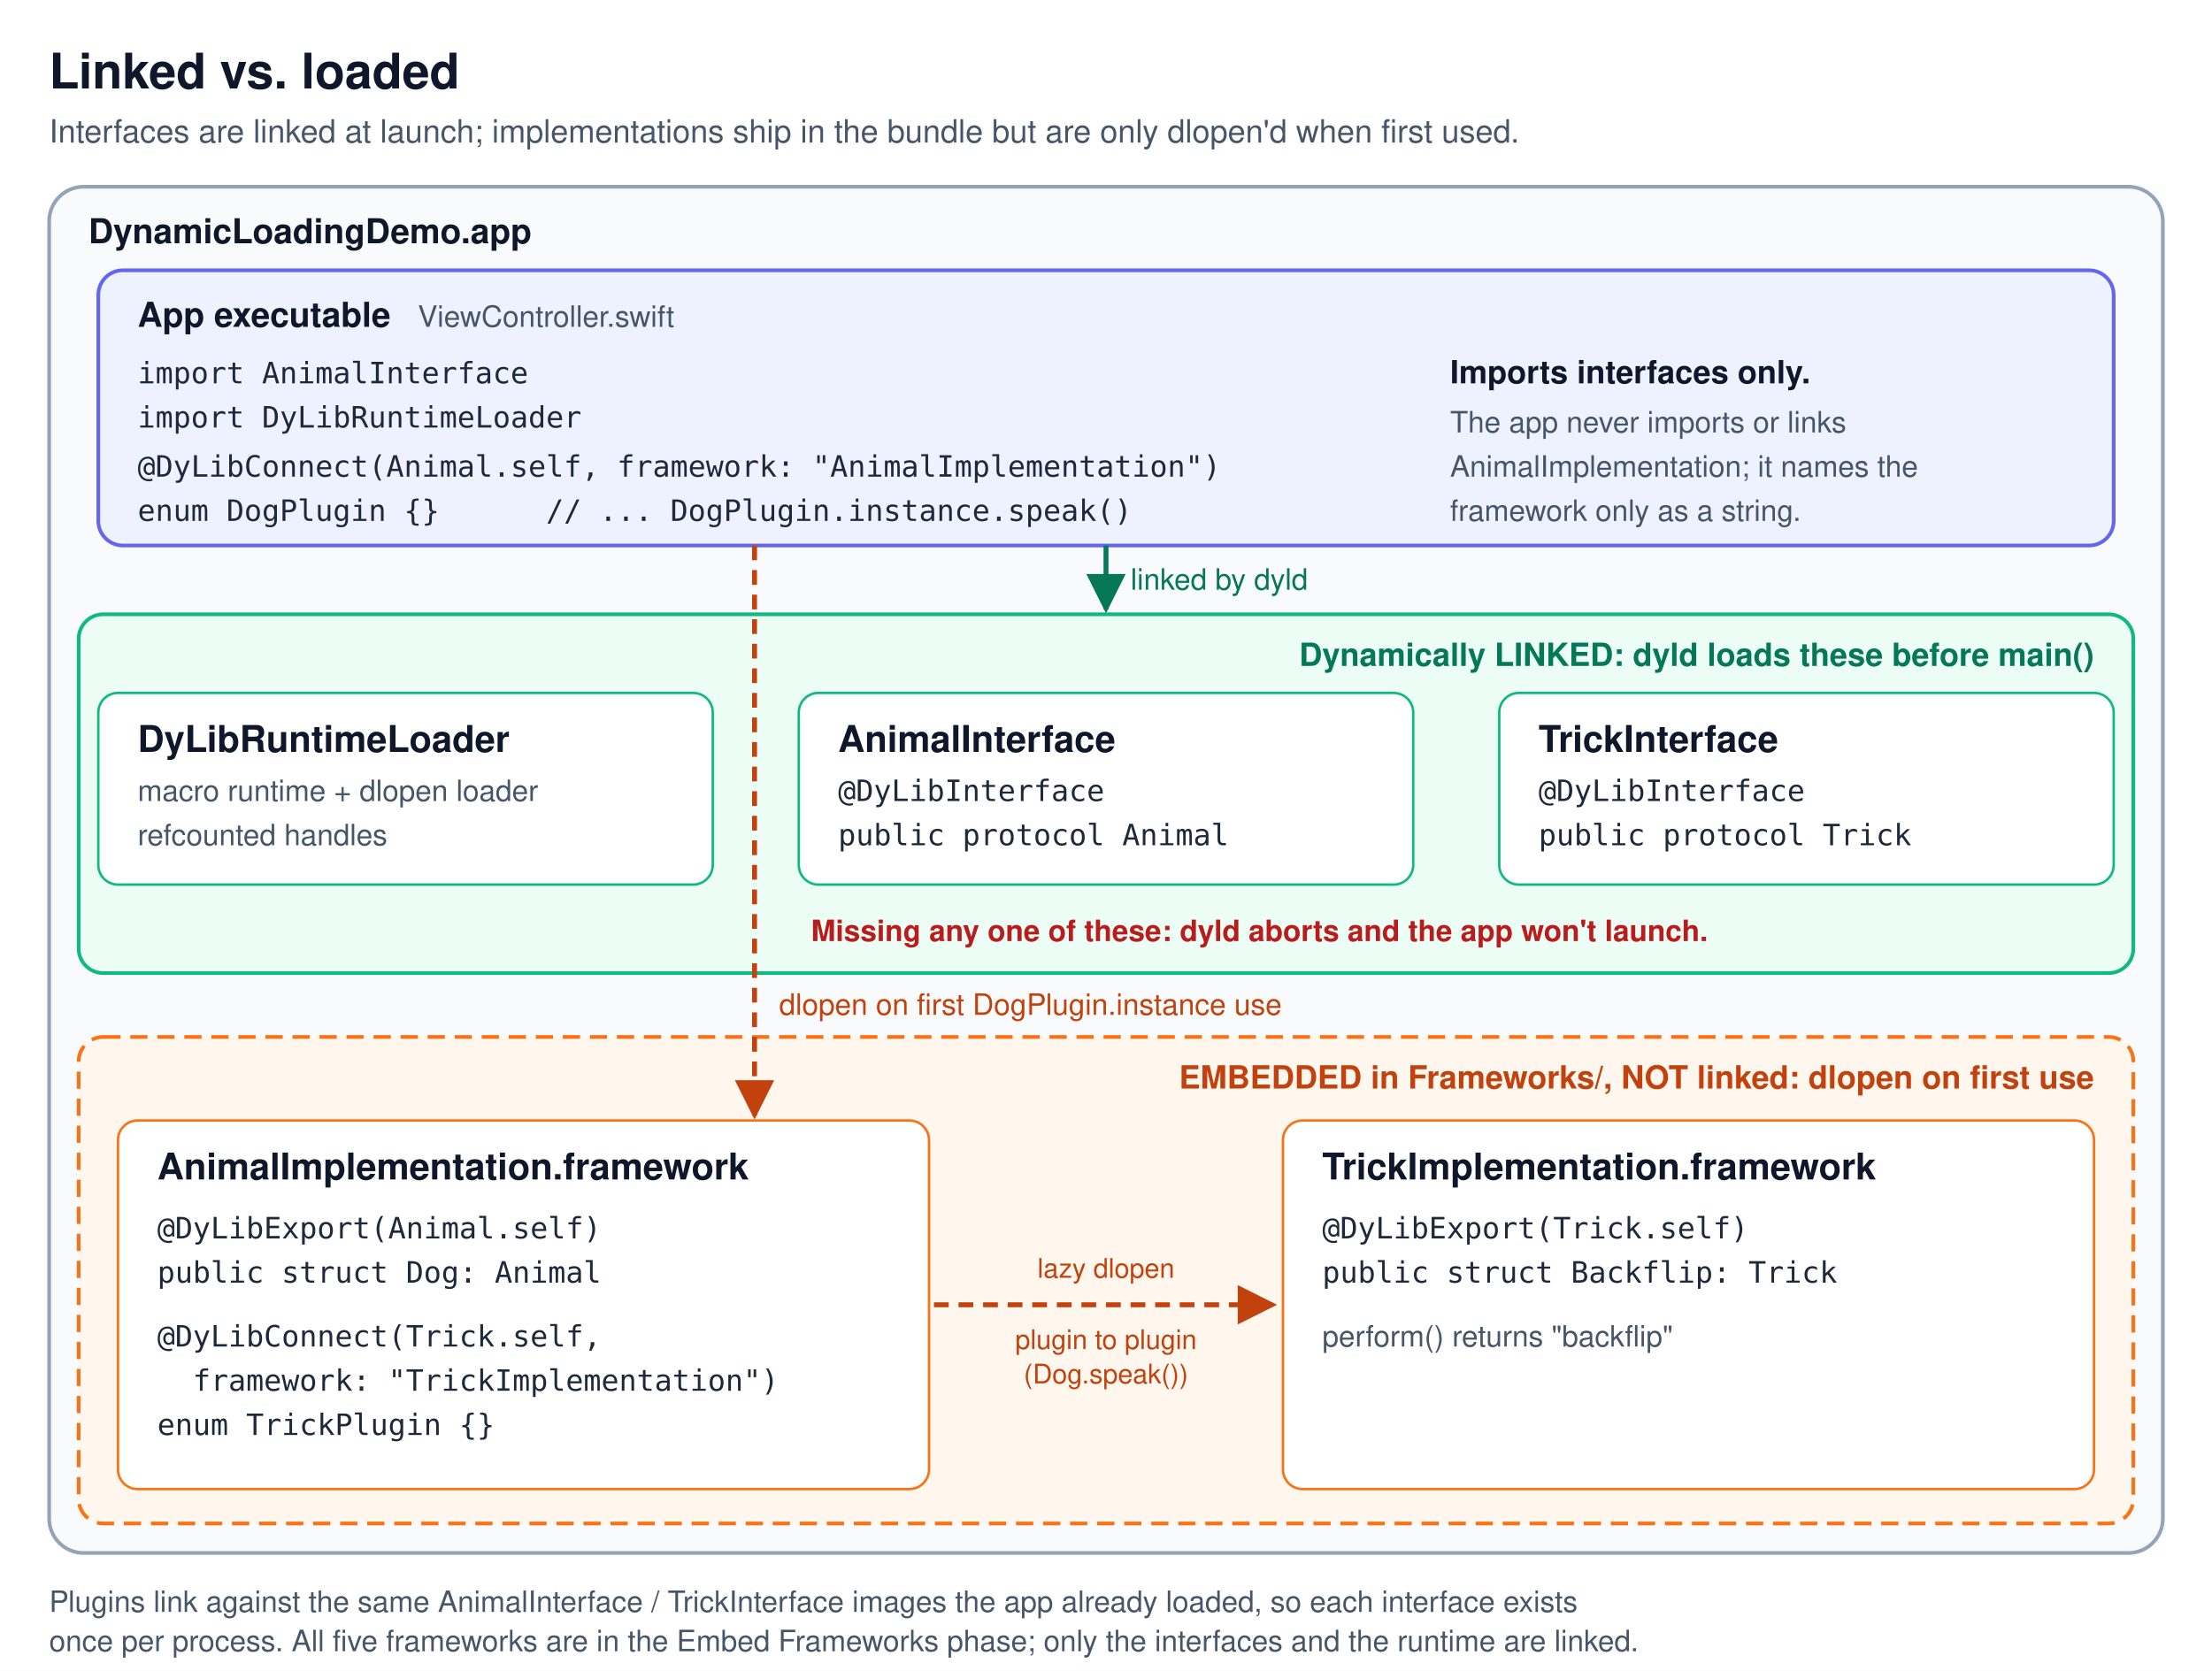
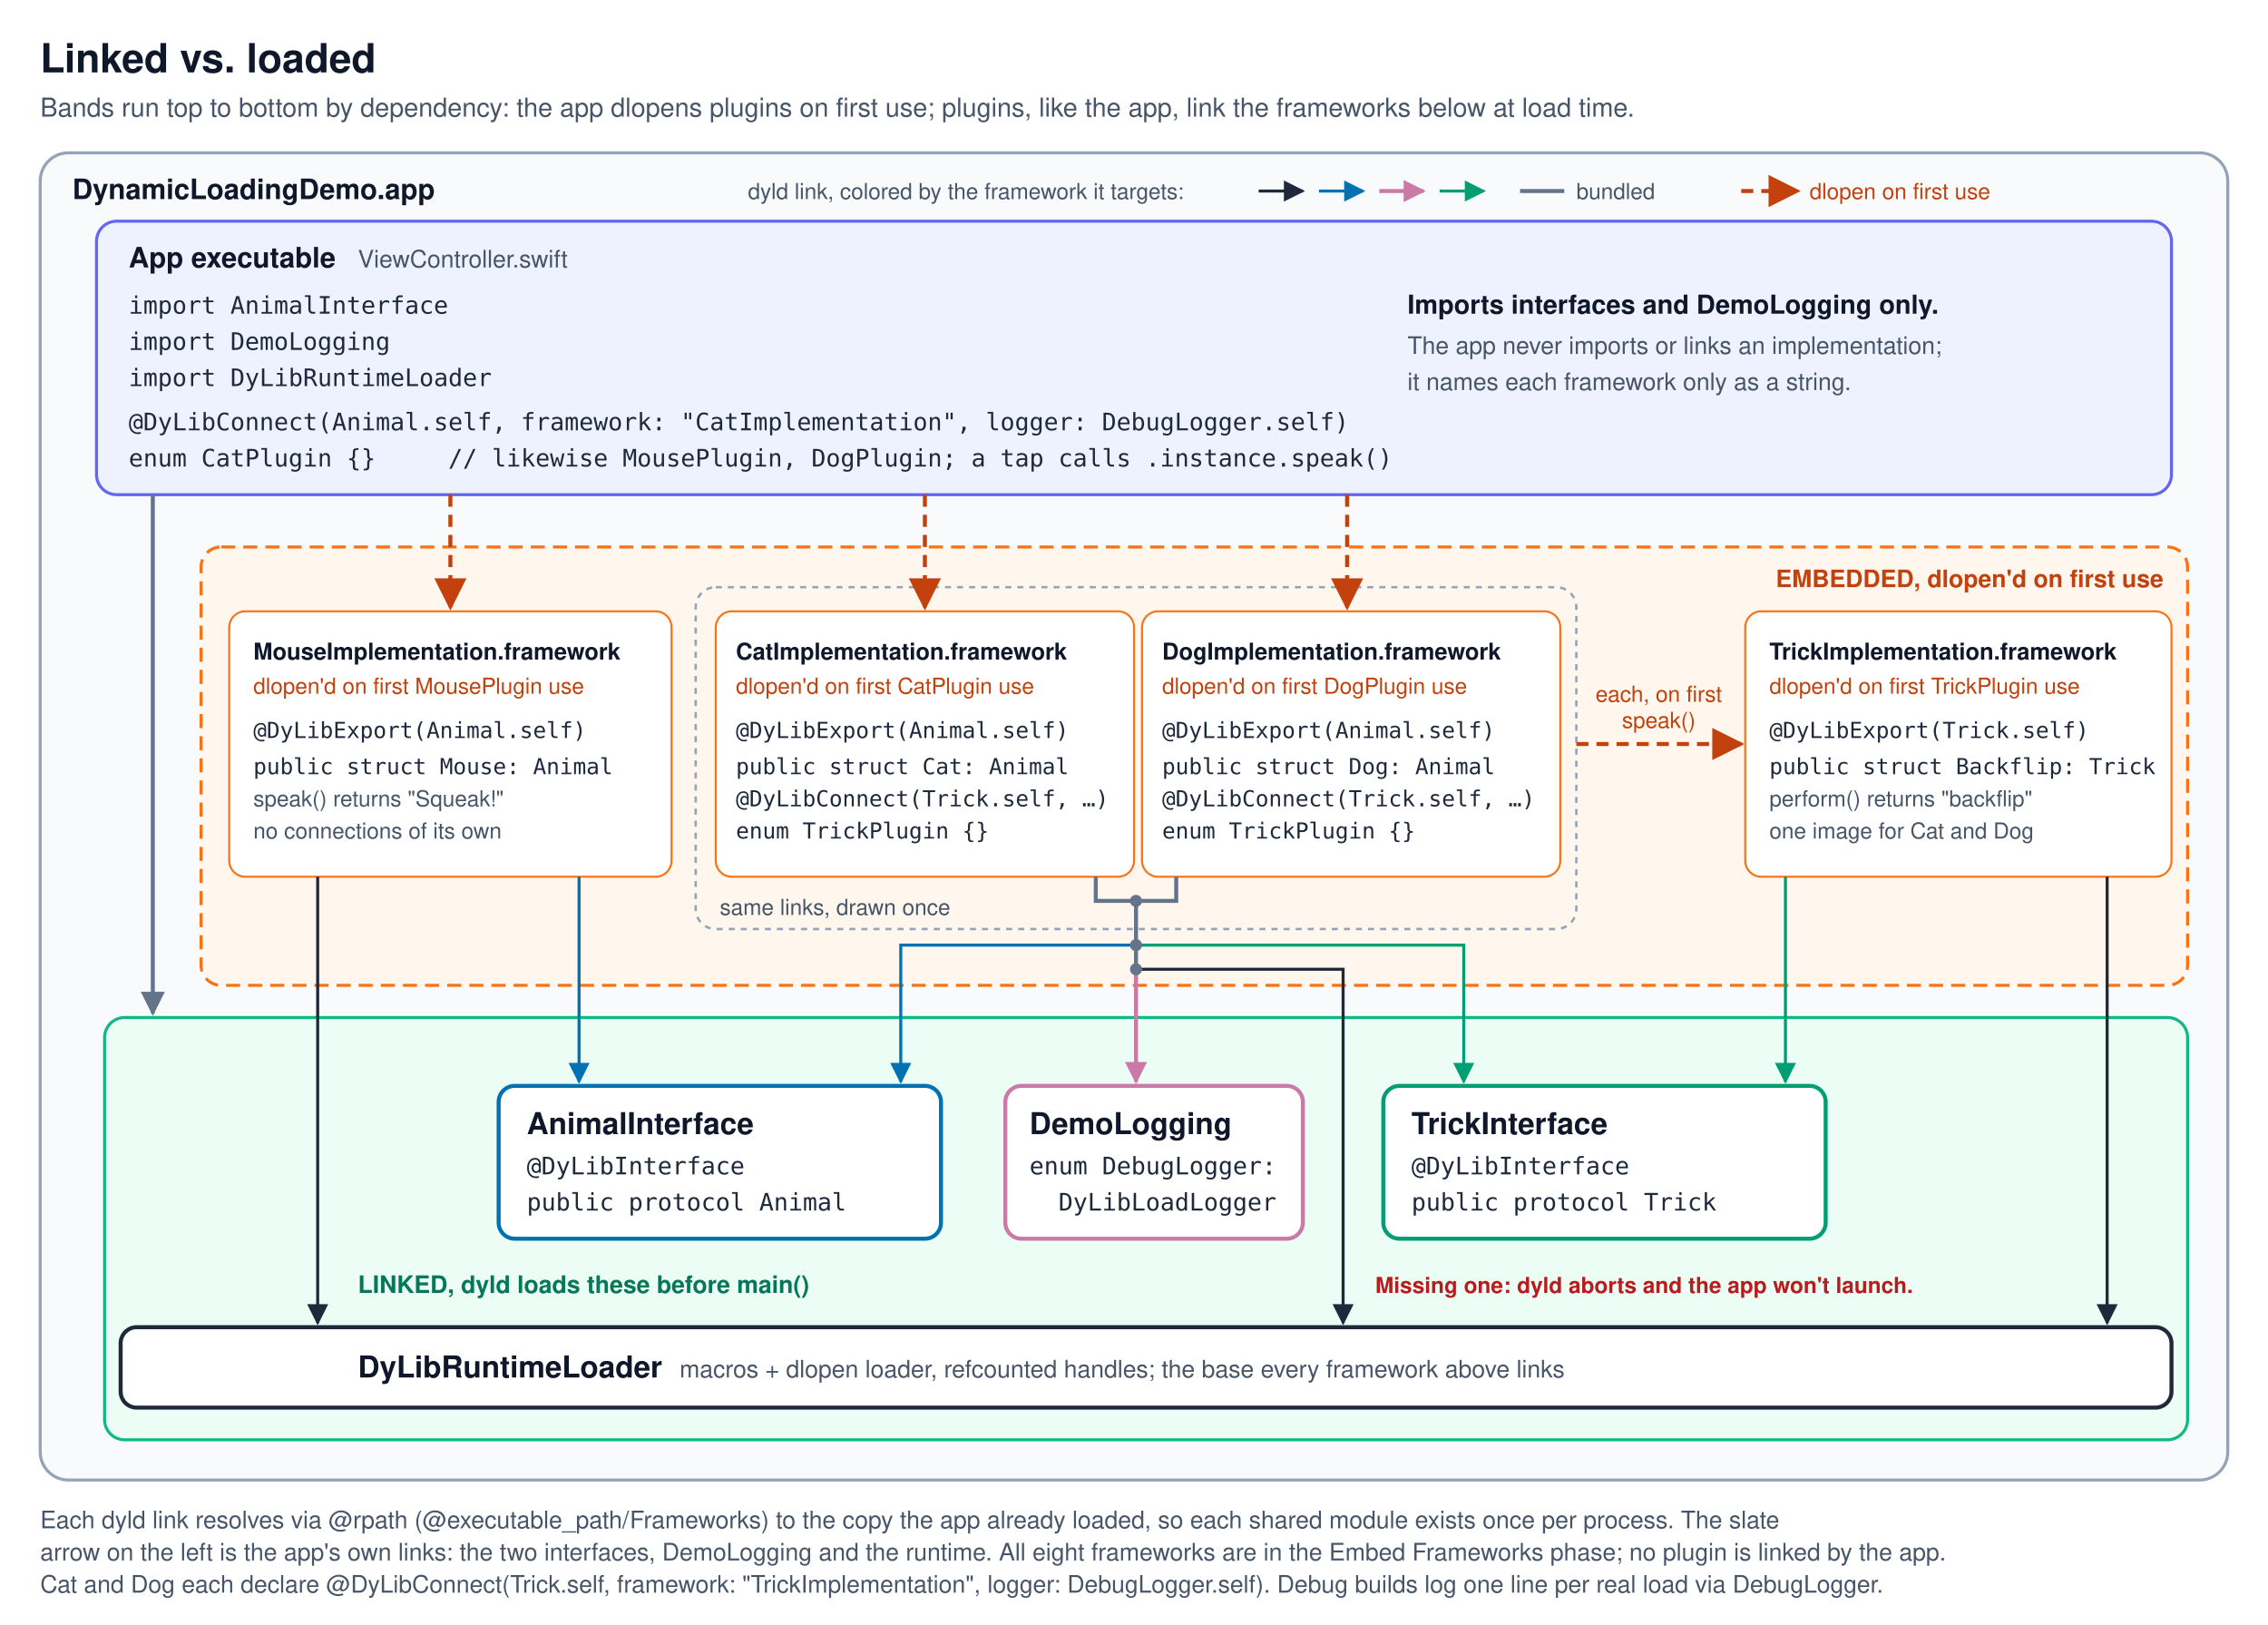
- <svg xmlns="http://www.w3.org/2000/svg" xml:space="preserve" width="900" height="680" viewBox="0 0 900 680" font-family="-apple-system, system-ui, 'Segoe UI', Helvetica, Arial, sans-serif">
+ <svg xmlns="http://www.w3.org/2000/svg" xml:space="preserve" width="1128" height="808" viewBox="0 0 1128 808" font-family="-apple-system, system-ui, 'Segoe UI', Helvetica, Arial, sans-serif">
  <defs>
-     <marker id="arrSolid" viewBox="0 0 10 10" refX="9" refY="5" markerWidth="8" markerHeight="8" orient="auto-start-reverse">
-       <path d="M0,0 L10,5 L0,10 z" fill="#047857" />
-     </marker>
    <marker id="arrDash" viewBox="0 0 10 10" refX="9" refY="5" markerWidth="8" markerHeight="8" orient="auto-start-reverse">
      <path d="M0,0 L10,5 L0,10 z" fill="#c2410c" />
+     </marker>
+     <marker id="arr-rt" viewBox="0 0 10 10" refX="9" refY="5" markerWidth="7" markerHeight="7" orient="auto-start-reverse">
+       <path d="M0,0 L10,5 L0,10 z" fill="#1e293b" />
+     </marker>
+     <marker id="arr-an" viewBox="0 0 10 10" refX="9" refY="5" markerWidth="7" markerHeight="7" orient="auto-start-reverse">
+       <path d="M0,0 L10,5 L0,10 z" fill="#0072b2" />
+     </marker>
+     <marker id="arr-dl" viewBox="0 0 10 10" refX="9" refY="5" markerWidth="5.5" markerHeight="5.5" orient="auto-start-reverse">
+       <path d="M0,0 L10,5 L0,10 z" fill="#cc79a7" />
+     </marker>
+     <marker id="arr-tr" viewBox="0 0 10 10" refX="9" refY="5" markerWidth="7" markerHeight="7" orient="auto-start-reverse">
+       <path d="M0,0 L10,5 L0,10 z" fill="#009e73" />
+     </marker>
+     <marker id="arr-app" viewBox="0 0 10 10" refX="9" refY="5" markerWidth="6" markerHeight="6" orient="auto-start-reverse">
+       <path d="M0,0 L10,5 L0,10 z" fill="#64748b" />
    </marker>
  </defs>
  <style>
    .t { fill: #0f172a; }
    .muted { fill: #475569; }
    .code { font-family: ui-monospace, SFMono-Regular, Menlo, Consolas, monospace; font-size: 12px; fill: #1e293b; white-space: pre; }
+     .code-sm { font-family: ui-monospace, SFMono-Regular, Menlo, Consolas, monospace; font-size: 11px; fill: #1e293b; white-space: pre; }
    .h { font-weight: 700; }
  </style>
-   <rect x="0" y="0" width="900" height="680" fill="#ffffff" />
+   <rect x="0" y="0" width="1128" height="808" fill="#ffffff" />
  <text x="20" y="36" class="t h" font-size="20">Linked vs. loaded</text>
-   <text x="20" y="58" class="muted" font-size="13">Interfaces are linked at launch; implementations ship in the bundle but are only dlopen'd when first used.</text>
-   <rect x="20" y="76" width="860" height="556" rx="14" fill="#f8fafc" stroke="#94a3b8" stroke-width="1.5" />
+   <text x="20" y="58" class="muted" font-size="13">Bands run top to bottom by dependency: the app dlopens plugins on first use; plugins, like the app, link the frameworks below at load time.</text>
+   <rect x="20" y="76" width="1088" height="660" rx="14" fill="#f8fafc" stroke="#94a3b8" stroke-width="1.5" />
  <text x="36" y="99" class="t h" font-size="14">DynamicLoadingDemo.app</text>
-   <rect x="40" y="110" width="820" height="112" rx="10" fill="#eef2ff" stroke="#6366f1" stroke-width="1.5" />
-   <text x="56" y="133" class="t h" font-size="14">App executable</text>
-   <text x="170" y="133" class="muted" font-size="12">ViewController.swift</text>
-   <text x="56" y="156" class="code">import AnimalInterface</text>
-   <text x="56" y="174" class="code">import DyLibRuntimeLoader</text>
-   <text x="56" y="194" class="code">@DyLibConnect(Animal.self, framework: "AnimalImplementation")</text>
-   <text x="56" y="212" class="code">enum DogPlugin {}      // ... DogPlugin.instance.speak()</text>
-   <text x="590" y="156" class="t h" font-size="13">Imports interfaces only.</text>
-   <text x="590" y="176" class="muted" font-size="12">The app never imports or links</text>
-   <text x="590" y="194" class="muted" font-size="12">AnimalImplementation; it names the</text>
-   <text x="590" y="212" class="muted" font-size="12">framework only as a string.</text>
-   <line x1="450" y1="222" x2="450" y2="248" stroke="#047857" stroke-width="2" marker-end="url(#arrSolid)" />
-   <text x="460" y="240" fill="#047857" font-size="12">linked by dyld</text>
-   <rect x="32" y="250" width="836" height="146" rx="10" fill="#ecfdf5" stroke="#10b981" stroke-width="1.5" />
-   <text x="852" y="271" fill="#047857" class="h" font-size="13" text-anchor="end">Dynamically LINKED: dyld loads these before main()</text>
-   <rect x="40" y="282" width="250" height="78" rx="8" fill="#ffffff" stroke="#10b981" />
-   <text x="56" y="306" class="t h" font-size="15">DyLibRuntimeLoader</text>
-   <text x="56" y="326" class="muted" font-size="12">macro runtime + dlopen loader</text>
-   <text x="56" y="344" class="muted" font-size="12">refcounted handles</text>
-   <rect x="325" y="282" width="250" height="78" rx="8" fill="#ffffff" stroke="#10b981" />
-   <text x="341" y="306" class="t h" font-size="15">AnimalInterface</text>
-   <text x="341" y="326" class="code">@DyLibInterface</text>
-   <text x="341" y="344" class="code">public protocol Animal</text>
-   <rect x="610" y="282" width="250" height="78" rx="8" fill="#ffffff" stroke="#10b981" />
-   <text x="626" y="306" class="t h" font-size="15">TrickInterface</text>
-   <text x="626" y="326" class="code">@DyLibInterface</text>
-   <text x="626" y="344" class="code">public protocol Trick</text>
-   <text x="330" y="383" fill="#b91c1c" font-size="12" class="h">Missing any one of these: dyld aborts and the app won't launch.</text>
-   <rect x="32" y="422" width="836" height="198" rx="10" fill="#fff7ed" stroke="#f97316" stroke-width="1.5" stroke-dasharray="7 4" />
-   <text x="852" y="443" fill="#c2410c" class="h" font-size="13" text-anchor="end">EMBEDDED in Frameworks/, NOT linked: dlopen on first use</text>
-   <rect x="48" y="456" width="330" height="150" rx="8" fill="#ffffff" stroke="#f97316" />
-   <text x="64" y="480" class="t h" font-size="15">AnimalImplementation.framework</text>
-   <text x="64" y="504" class="code">@DyLibExport(Animal.self)</text>
-   <text x="64" y="522" class="code">public struct Dog: Animal</text>
-   <text x="64" y="548" class="code">@DyLibConnect(Trick.self,</text>
-   <text x="64" y="566" class="code">  framework: "TrickImplementation")</text>
-   <text x="64" y="584" class="code">enum TrickPlugin {}</text>
-   <rect x="522" y="456" width="330" height="150" rx="8" fill="#ffffff" stroke="#f97316" />
-   <text x="538" y="480" class="t h" font-size="15">TrickImplementation.framework</text>
-   <text x="538" y="504" class="code">@DyLibExport(Trick.self)</text>
-   <text x="538" y="522" class="code">public struct Backflip: Trick</text>
-   <text x="538" y="548" class="muted" font-size="12">perform() returns "backflip"</text>
-   <path d="M307,222 L307,454" fill="none" stroke="#c2410c" stroke-width="2" stroke-dasharray="6 4" marker-end="url(#arrDash)" />
-   <text x="317" y="413" fill="#c2410c" font-size="12">dlopen on first DogPlugin.instance use</text>
-   <line x1="380" y1="531" x2="518" y2="531" stroke="#c2410c" stroke-width="2" stroke-dasharray="6 4" marker-end="url(#arrDash)" />
-   <text x="450" y="520" fill="#c2410c" font-size="11" text-anchor="middle">lazy dlopen</text>
-   <text x="450" y="549" fill="#c2410c" font-size="11" text-anchor="middle">plugin to plugin</text>
-   <text x="450" y="563" fill="#c2410c" font-size="11" text-anchor="middle">(Dog.speak())</text>
-   <text x="20" y="656" class="muted" font-size="12">Plugins link against the same AnimalInterface / TrickInterface images the app already loaded, so each interface exists</text>
-   <text x="20" y="672" class="muted" font-size="12">once per process. All five frameworks are in the Embed Frameworks phase; only the interfaces and the runtime are linked.</text>
+   <text x="372" y="99" class="muted" font-size="11">dyld link, colored by the framework it targets:</text>
+   <line x1="626" y1="95" x2="648" y2="95" stroke="#1e293b" stroke-width="1.5" marker-end="url(#arr-rt)" />
+   <line x1="656" y1="95" x2="678" y2="95" stroke="#0072b2" stroke-width="1.5" marker-end="url(#arr-an)" />
+   <line x1="686" y1="95" x2="708" y2="95" stroke="#cc79a7" stroke-width="2" marker-end="url(#arr-dl)" />
+   <line x1="716" y1="95" x2="738" y2="95" stroke="#009e73" stroke-width="1.5" marker-end="url(#arr-tr)" />
+   <line x1="756" y1="95" x2="778" y2="95" stroke="#64748b" stroke-width="2" />
+   <text x="784" y="99" class="muted" font-size="11">bundled</text>
+   <line x1="866" y1="95" x2="894" y2="95" stroke="#c2410c" stroke-width="2" stroke-dasharray="6 4" marker-end="url(#arrDash)" />
+   <text x="900" y="99" fill="#c2410c" font-size="11">dlopen on first use</text>
+   <rect x="48" y="110" width="1032" height="136" rx="10" fill="#eef2ff" stroke="#6366f1" stroke-width="1.5" />
+   <text x="64" y="133" class="t h" font-size="14">App executable</text>
+   <text x="178" y="133" class="muted" font-size="12">ViewController.swift</text>
+   <text x="64" y="156" class="code">import AnimalInterface</text>
+   <text x="64" y="174" class="code">import DemoLogging</text>
+   <text x="64" y="192" class="code">import DyLibRuntimeLoader</text>
+   <text x="64" y="214" class="code">@DyLibConnect(Animal.self, framework: "CatImplementation", logger: DebugLogger.self)</text>
+   <text x="64" y="232" class="code">enum CatPlugin {}     // likewise MousePlugin, DogPlugin; a tap calls .instance.speak()</text>
+   <text x="700" y="156" class="t h" font-size="13">Imports interfaces and DemoLogging only.</text>
+   <text x="700" y="176" class="muted" font-size="12">The app never imports or links an implementation;</text>
+   <text x="700" y="194" class="muted" font-size="12">it names each framework only as a string.</text>
+   <rect x="100" y="272" width="988" height="218" rx="10" fill="#fff7ed" stroke="#f97316" stroke-width="1.5" stroke-dasharray="7 4" />
+   <text x="1076" y="292" fill="#c2410c" class="h" font-size="12" text-anchor="end">EMBEDDED, dlopen'd on first use</text>
+   <rect x="346" y="292" width="438" height="170" rx="10" fill="none" stroke="#94a3b8" stroke-width="1.2" stroke-dasharray="3 3" />
+   <text x="358" y="455" class="muted" font-size="11">same links, drawn once</text>
+   <rect x="114" y="304" width="220" height="132" rx="8" fill="#ffffff" stroke="#f97316" />
+   <text x="126" y="328" class="t h" font-size="11.5">MouseImplementation.framework</text>
+   <text x="126" y="345" fill="#c2410c" font-size="11">dlopen'd on first MousePlugin use</text>
+   <text x="126" y="367" class="code-sm">@DyLibExport(Animal.self)</text>
+   <text x="126" y="385" class="code-sm">public struct Mouse: Animal</text>
+   <text x="126" y="401" class="muted" font-size="11">speak() returns "Squeak!"</text>
+   <text x="126" y="417" class="muted" font-size="11">no connections of its own</text>
+   <rect x="356" y="304" width="208" height="132" rx="8" fill="#ffffff" stroke="#f97316" />
+   <text x="366" y="328" class="t h" font-size="11.5">CatImplementation.framework</text>
+   <text x="366" y="345" fill="#c2410c" font-size="11">dlopen'd on first CatPlugin use</text>
+   <text x="366" y="367" class="code-sm">@DyLibExport(Animal.self)</text>
+   <text x="366" y="385" class="code-sm">public struct Cat: Animal</text>
+   <text x="366" y="401" class="code-sm">@DyLibConnect(Trick.self, …)</text>
+   <text x="366" y="417" class="code-sm">enum TrickPlugin {}</text>
+   <rect x="568" y="304" width="208" height="132" rx="8" fill="#ffffff" stroke="#f97316" />
+   <text x="578" y="328" class="t h" font-size="11.5">DogImplementation.framework</text>
+   <text x="578" y="345" fill="#c2410c" font-size="11">dlopen'd on first DogPlugin use</text>
+   <text x="578" y="367" class="code-sm">@DyLibExport(Animal.self)</text>
+   <text x="578" y="385" class="code-sm">public struct Dog: Animal</text>
+   <text x="578" y="401" class="code-sm">@DyLibConnect(Trick.self, …)</text>
+   <text x="578" y="417" class="code-sm">enum TrickPlugin {}</text>
+   <rect x="868" y="304" width="212" height="132" rx="8" fill="#ffffff" stroke="#f97316" />
+   <text x="880" y="328" class="t h" font-size="11.5">TrickImplementation.framework</text>
+   <text x="880" y="345" fill="#c2410c" font-size="11">dlopen'd on first TrickPlugin use</text>
+   <text x="880" y="367" class="code-sm">@DyLibExport(Trick.self)</text>
+   <text x="880" y="385" class="code-sm">public struct Backflip: Trick</text>
+   <text x="880" y="401" class="muted" font-size="11">perform() returns "backflip"</text>
+   <text x="880" y="417" class="muted" font-size="11">one image for Cat and Dog</text>
+   <path d="M224,246 L224,302" fill="none" stroke="#c2410c" stroke-width="2" stroke-dasharray="6 4" marker-end="url(#arrDash)" />
+   <path d="M460,246 L460,302" fill="none" stroke="#c2410c" stroke-width="2" stroke-dasharray="6 4" marker-end="url(#arrDash)" />
+   <path d="M670,246 L670,302" fill="none" stroke="#c2410c" stroke-width="2" stroke-dasharray="6 4" marker-end="url(#arrDash)" />
+   <path d="M784,370 L866,370" fill="none" stroke="#c2410c" stroke-width="2" stroke-dasharray="6 4" marker-end="url(#arrDash)" />
+   <text x="825" y="349" fill="#c2410c" font-size="11" text-anchor="middle">each, on first</text>
+   <text x="825" y="362" fill="#c2410c" font-size="11" text-anchor="middle">speak()</text>
+   <rect x="52" y="506" width="1036" height="210" rx="10" fill="#ecfdf5" stroke="#10b981" stroke-width="1.5" />
+   <rect x="248" y="540" width="220" height="76" rx="8" fill="#ffffff" stroke="#0072b2" stroke-width="2" />
+   <text x="262" y="564" class="t h" font-size="15">AnimalInterface</text>
+   <text x="262" y="584" class="code">@DyLibInterface</text>
+   <text x="262" y="602" class="code">public protocol Animal</text>
+   <rect x="500" y="540" width="148" height="76" rx="8" fill="#ffffff" stroke="#cc79a7" stroke-width="2" />
+   <text x="512" y="564" class="t h" font-size="15">DemoLogging</text>
+   <text x="512" y="584" class="code">enum DebugLogger:</text>
+   <text x="512" y="602" class="code">  DyLibLoadLogger</text>
+   <rect x="688" y="540" width="220" height="76" rx="8" fill="#ffffff" stroke="#009e73" stroke-width="2" />
+   <text x="702" y="564" class="t h" font-size="15">TrickInterface</text>
+   <text x="702" y="584" class="code">@DyLibInterface</text>
+   <text x="702" y="602" class="code">public protocol Trick</text>
+   <text x="178" y="643" fill="#047857" class="h" font-size="12">LINKED, dyld loads these before main()</text>
+   <text x="684" y="643" fill="#b91c1c" class="h" font-size="11">Missing one: dyld aborts and the app won't launch.</text>
+   <rect x="60" y="660" width="1020" height="40" rx="8" fill="#ffffff" stroke="#1e293b" stroke-width="2" />
+   <text x="178" y="685" class="t h" font-size="15">DyLibRuntimeLoader</text>
+   <text x="338" y="685" class="muted" font-size="12">macros + dlopen loader, refcounted handles; the base every framework above links</text>
+   <path d="M158,436 L158,658" fill="none" stroke="#1e293b" stroke-width="1.5" marker-end="url(#arr-rt)" />
+   <path d="M288,436 L288,538" fill="none" stroke="#0072b2" stroke-width="1.5" marker-end="url(#arr-an)" />
+   <path d="M545,436 L545,448 L565,448" fill="none" stroke="#64748b" stroke-width="2" />
+   <path d="M585,436 L585,448 L565,448" fill="none" stroke="#64748b" stroke-width="2" />
+   <path d="M565,448 L565,482" fill="none" stroke="#64748b" stroke-width="2" />
+   <path d="M565,470 L448,470 L448,538" fill="none" stroke="#0072b2" stroke-width="1.5" marker-end="url(#arr-an)" />
+   <path d="M565,470 L728,470 L728,538" fill="none" stroke="#009e73" stroke-width="1.5" marker-end="url(#arr-tr)" />
+   <path d="M565,482 L668,482 L668,658" fill="none" stroke="#1e293b" stroke-width="1.5" marker-end="url(#arr-rt)" />
+   <path d="M565,482 L565,538" fill="none" stroke="#cc79a7" stroke-width="2" marker-end="url(#arr-dl)" />
+   <circle cx="565" cy="448" r="3" fill="#64748b" />
+   <circle cx="565" cy="470" r="3" fill="#64748b" />
+   <circle cx="565" cy="482" r="3" fill="#64748b" />
+   <path d="M888,436 L888,538" fill="none" stroke="#009e73" stroke-width="1.5" marker-end="url(#arr-tr)" />
+   <path d="M1048,436 L1048,658" fill="none" stroke="#1e293b" stroke-width="1.5" marker-end="url(#arr-rt)" />
+   <path d="M76,246 L76,504" fill="none" stroke="#64748b" stroke-width="2" marker-end="url(#arr-app)" />
+   <text x="20" y="760" class="muted" font-size="12">Each dyld link resolves via @rpath (@executable_path/Frameworks) to the copy the app already loaded, so each shared module exists once per process. The slate</text>
+   <text x="20" y="776" class="muted" font-size="12">arrow on the left is the app's own links: the two interfaces, DemoLogging and the runtime. All eight frameworks are in the Embed Frameworks phase; no plugin is linked by the app.</text>
+   <text x="20" y="792" class="muted" font-size="12">Cat and Dog each declare @DyLibConnect(Trick.self, framework: "TrickImplementation", logger: DebugLogger.self). Debug builds log one line per real load via DebugLogger.</text>
</svg>
